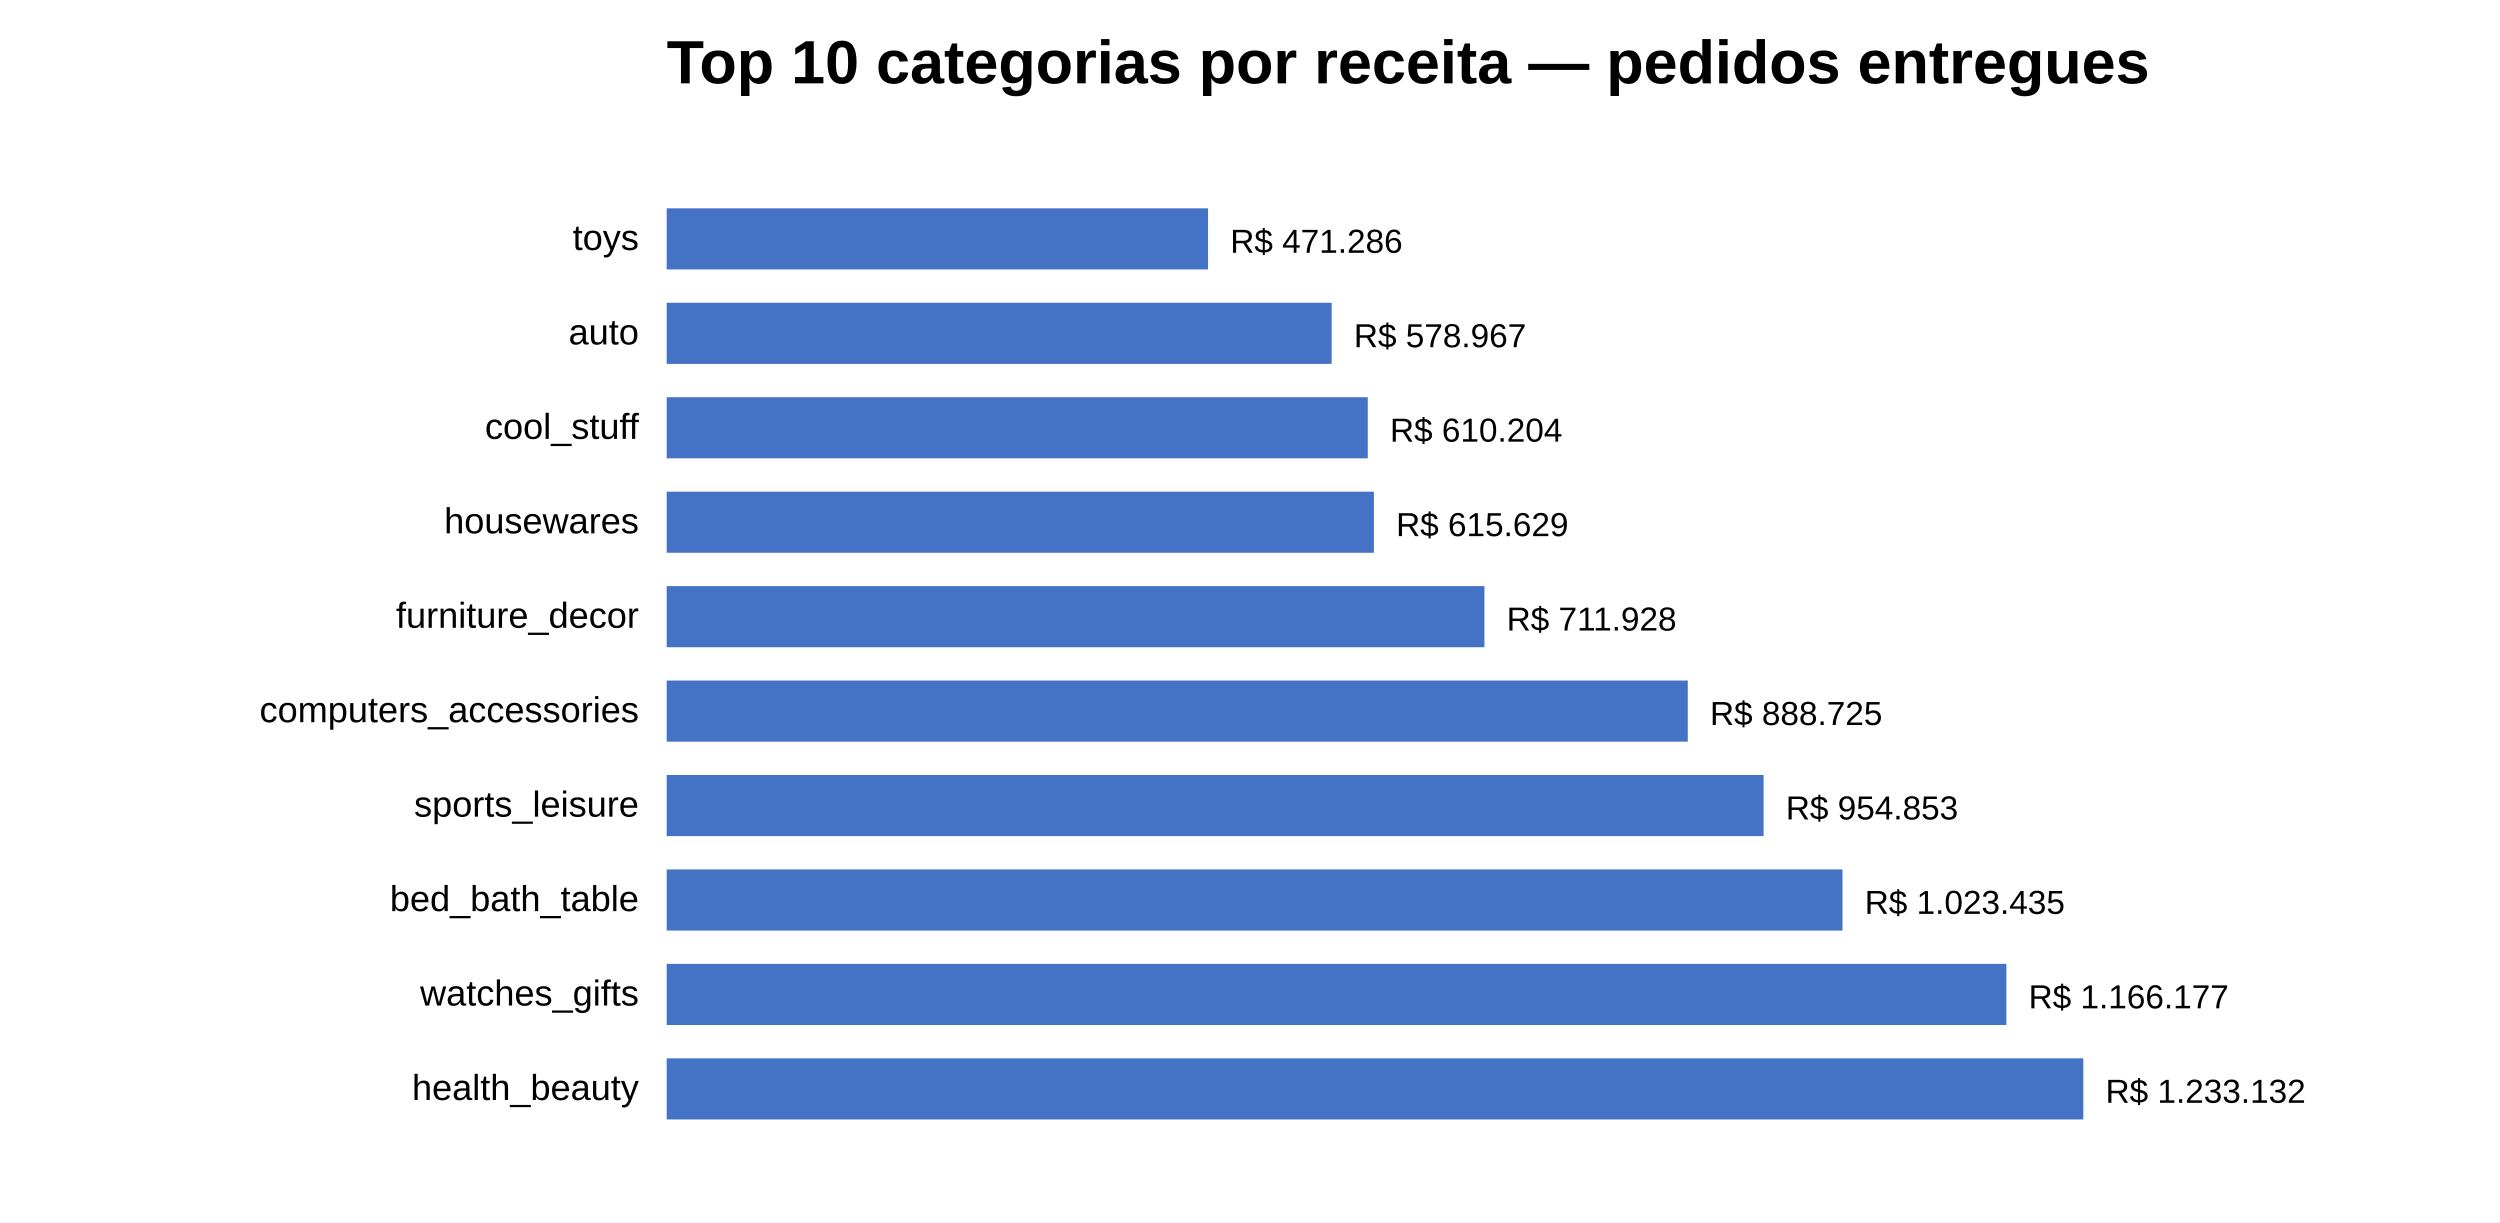
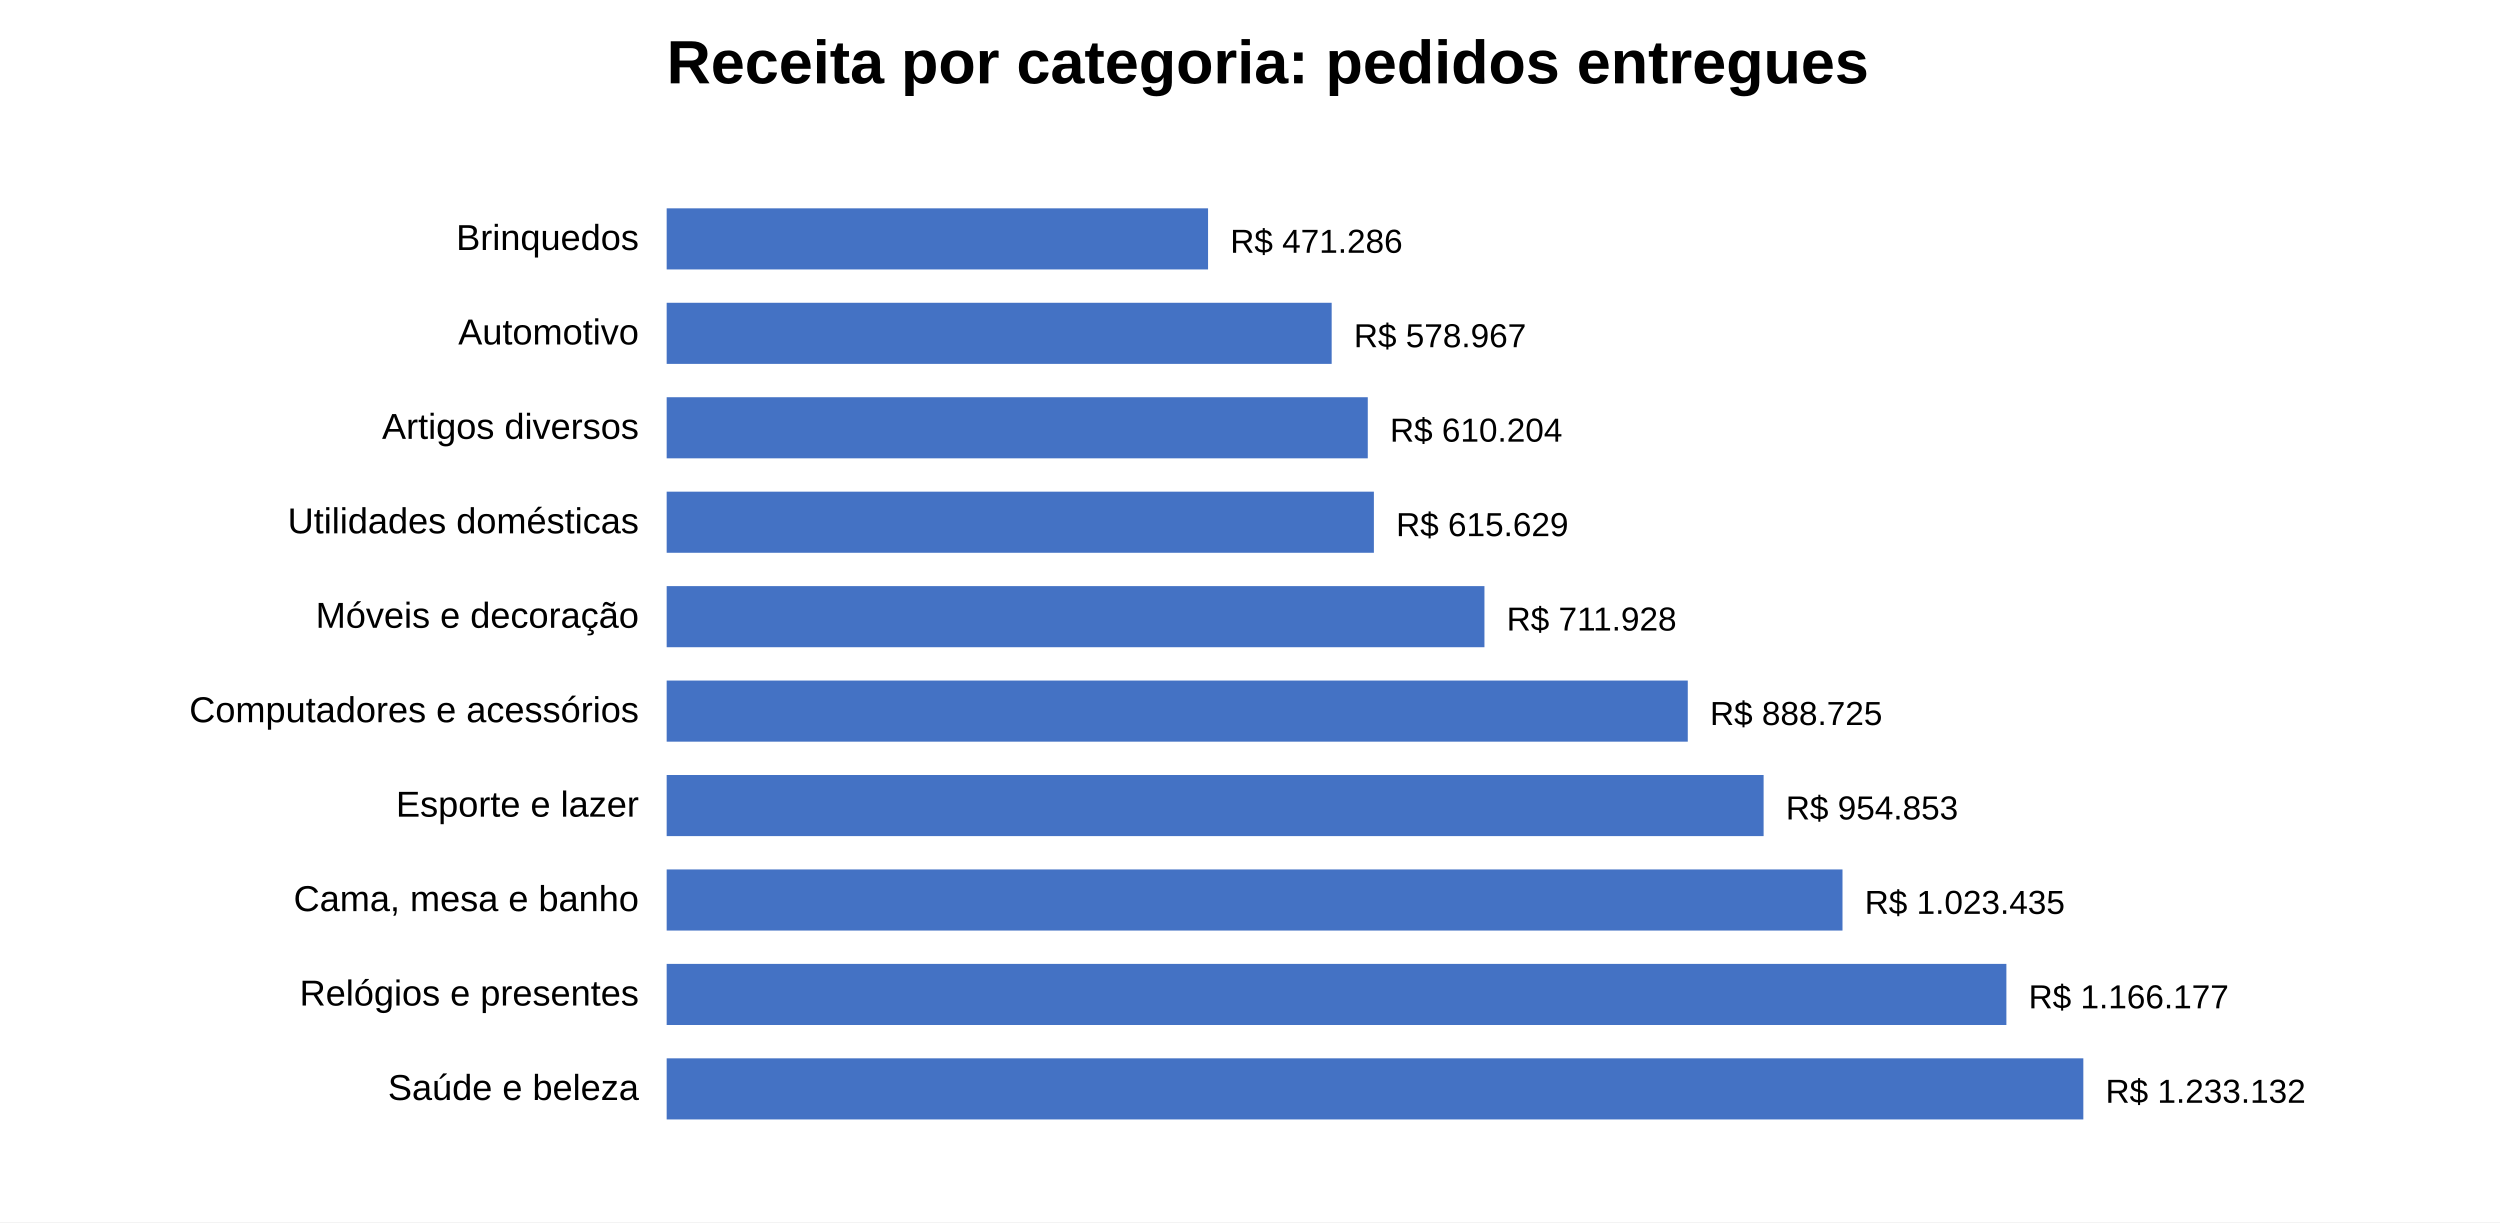
<svg xmlns="http://www.w3.org/2000/svg" width="900" height="440" viewBox="0 0 900 440">
  <rect width="900" height="440" fill="white" />
-   <text x="240" y="30" font-family="Arial" font-size="22" font-weight="bold">Top 10 categorias por receita — pedidos entregues</text>
-   <text x="230" y="90" text-anchor="end" font-family="Arial" font-size="13">toys</text>
+   <text x="240" y="30" font-family="Arial" font-size="22" font-weight="bold">Receita por categoria: pedidos entregues</text>
+   <text x="230" y="90" text-anchor="end" font-family="Arial" font-size="13">Brinquedos</text>
  <rect x="240" y="75" width="194.9" height="22" fill="#4472C4" />
  <text x="442.9" y="91" font-family="Arial" font-size="12">R$ 471.286</text>
-   <text x="230" y="124" text-anchor="end" font-family="Arial" font-size="13">auto</text>
+   <text x="230" y="124" text-anchor="end" font-family="Arial" font-size="13">Automotivo</text>
  <rect x="240" y="109" width="239.4" height="22" fill="#4472C4" />
  <text x="487.4" y="125" font-family="Arial" font-size="12">R$ 578.967</text>
-   <text x="230" y="158" text-anchor="end" font-family="Arial" font-size="13">cool_stuff</text>
+   <text x="230" y="158" text-anchor="end" font-family="Arial" font-size="13">Artigos diversos</text>
  <rect x="240" y="143" width="252.4" height="22" fill="#4472C4" />
  <text x="500.4" y="159" font-family="Arial" font-size="12">R$ 610.204</text>
-   <text x="230" y="192" text-anchor="end" font-family="Arial" font-size="13">housewares</text>
+   <text x="230" y="192" text-anchor="end" font-family="Arial" font-size="13">Utilidades domésticas</text>
  <rect x="240" y="177" width="254.6" height="22" fill="#4472C4" />
  <text x="502.6" y="193" font-family="Arial" font-size="12">R$ 615.629</text>
-   <text x="230" y="226" text-anchor="end" font-family="Arial" font-size="13">furniture_decor</text>
+   <text x="230" y="226" text-anchor="end" font-family="Arial" font-size="13">Móveis e decoração</text>
  <rect x="240" y="211" width="294.4" height="22" fill="#4472C4" />
  <text x="542.4" y="227" font-family="Arial" font-size="12">R$ 711.928</text>
-   <text x="230" y="260" text-anchor="end" font-family="Arial" font-size="13">computers_accessories</text>
+   <text x="230" y="260" text-anchor="end" font-family="Arial" font-size="13">Computadores e acessórios</text>
  <rect x="240" y="245" width="367.6" height="22" fill="#4472C4" />
  <text x="615.6" y="261" font-family="Arial" font-size="12">R$ 888.725</text>
-   <text x="230" y="294" text-anchor="end" font-family="Arial" font-size="13">sports_leisure</text>
+   <text x="230" y="294" text-anchor="end" font-family="Arial" font-size="13">Esporte e lazer</text>
  <rect x="240" y="279" width="394.9" height="22" fill="#4472C4" />
  <text x="642.9" y="295" font-family="Arial" font-size="12">R$ 954.853</text>
-   <text x="230" y="328" text-anchor="end" font-family="Arial" font-size="13">bed_bath_table</text>
+   <text x="230" y="328" text-anchor="end" font-family="Arial" font-size="13">Cama, mesa e banho</text>
  <rect x="240" y="313" width="423.3" height="22" fill="#4472C4" />
  <text x="671.3" y="329" font-family="Arial" font-size="12">R$ 1.023.435</text>
-   <text x="230" y="362" text-anchor="end" font-family="Arial" font-size="13">watches_gifts</text>
+   <text x="230" y="362" text-anchor="end" font-family="Arial" font-size="13">Relógios e presentes</text>
  <rect x="240" y="347" width="482.3" height="22" fill="#4472C4" />
  <text x="730.3" y="363" font-family="Arial" font-size="12">R$ 1.166.177</text>
-   <text x="230" y="396" text-anchor="end" font-family="Arial" font-size="13">health_beauty</text>
+   <text x="230" y="396" text-anchor="end" font-family="Arial" font-size="13">Saúde e beleza</text>
  <rect x="240" y="381" width="510" height="22" fill="#4472C4" />
  <text x="758" y="397" font-family="Arial" font-size="12">R$ 1.233.132</text>
</svg>
